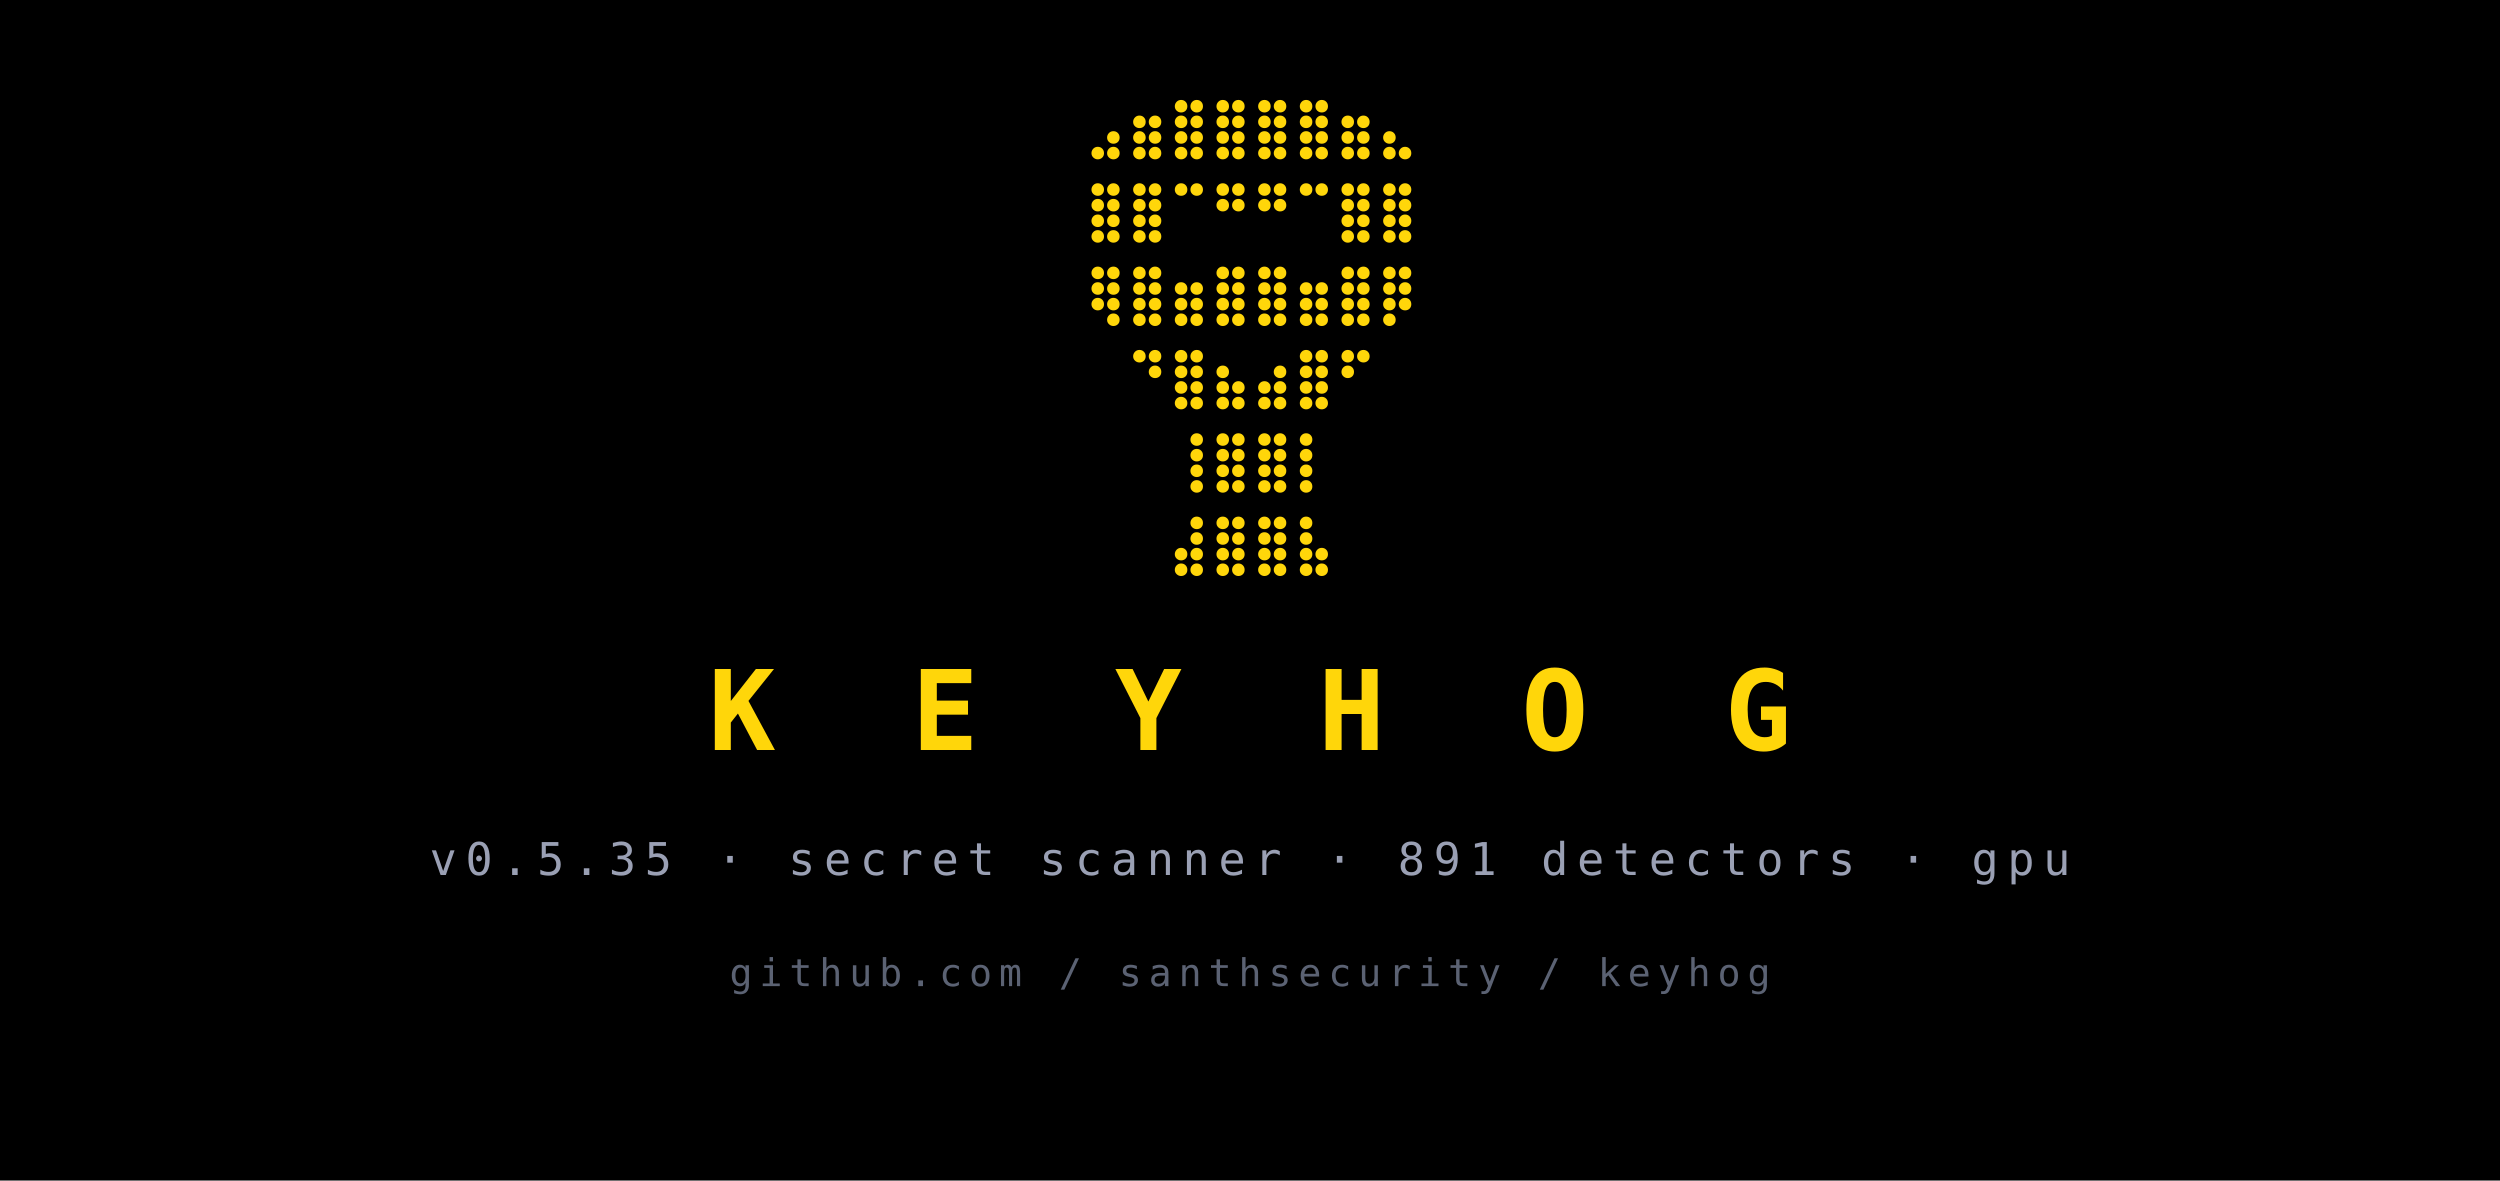
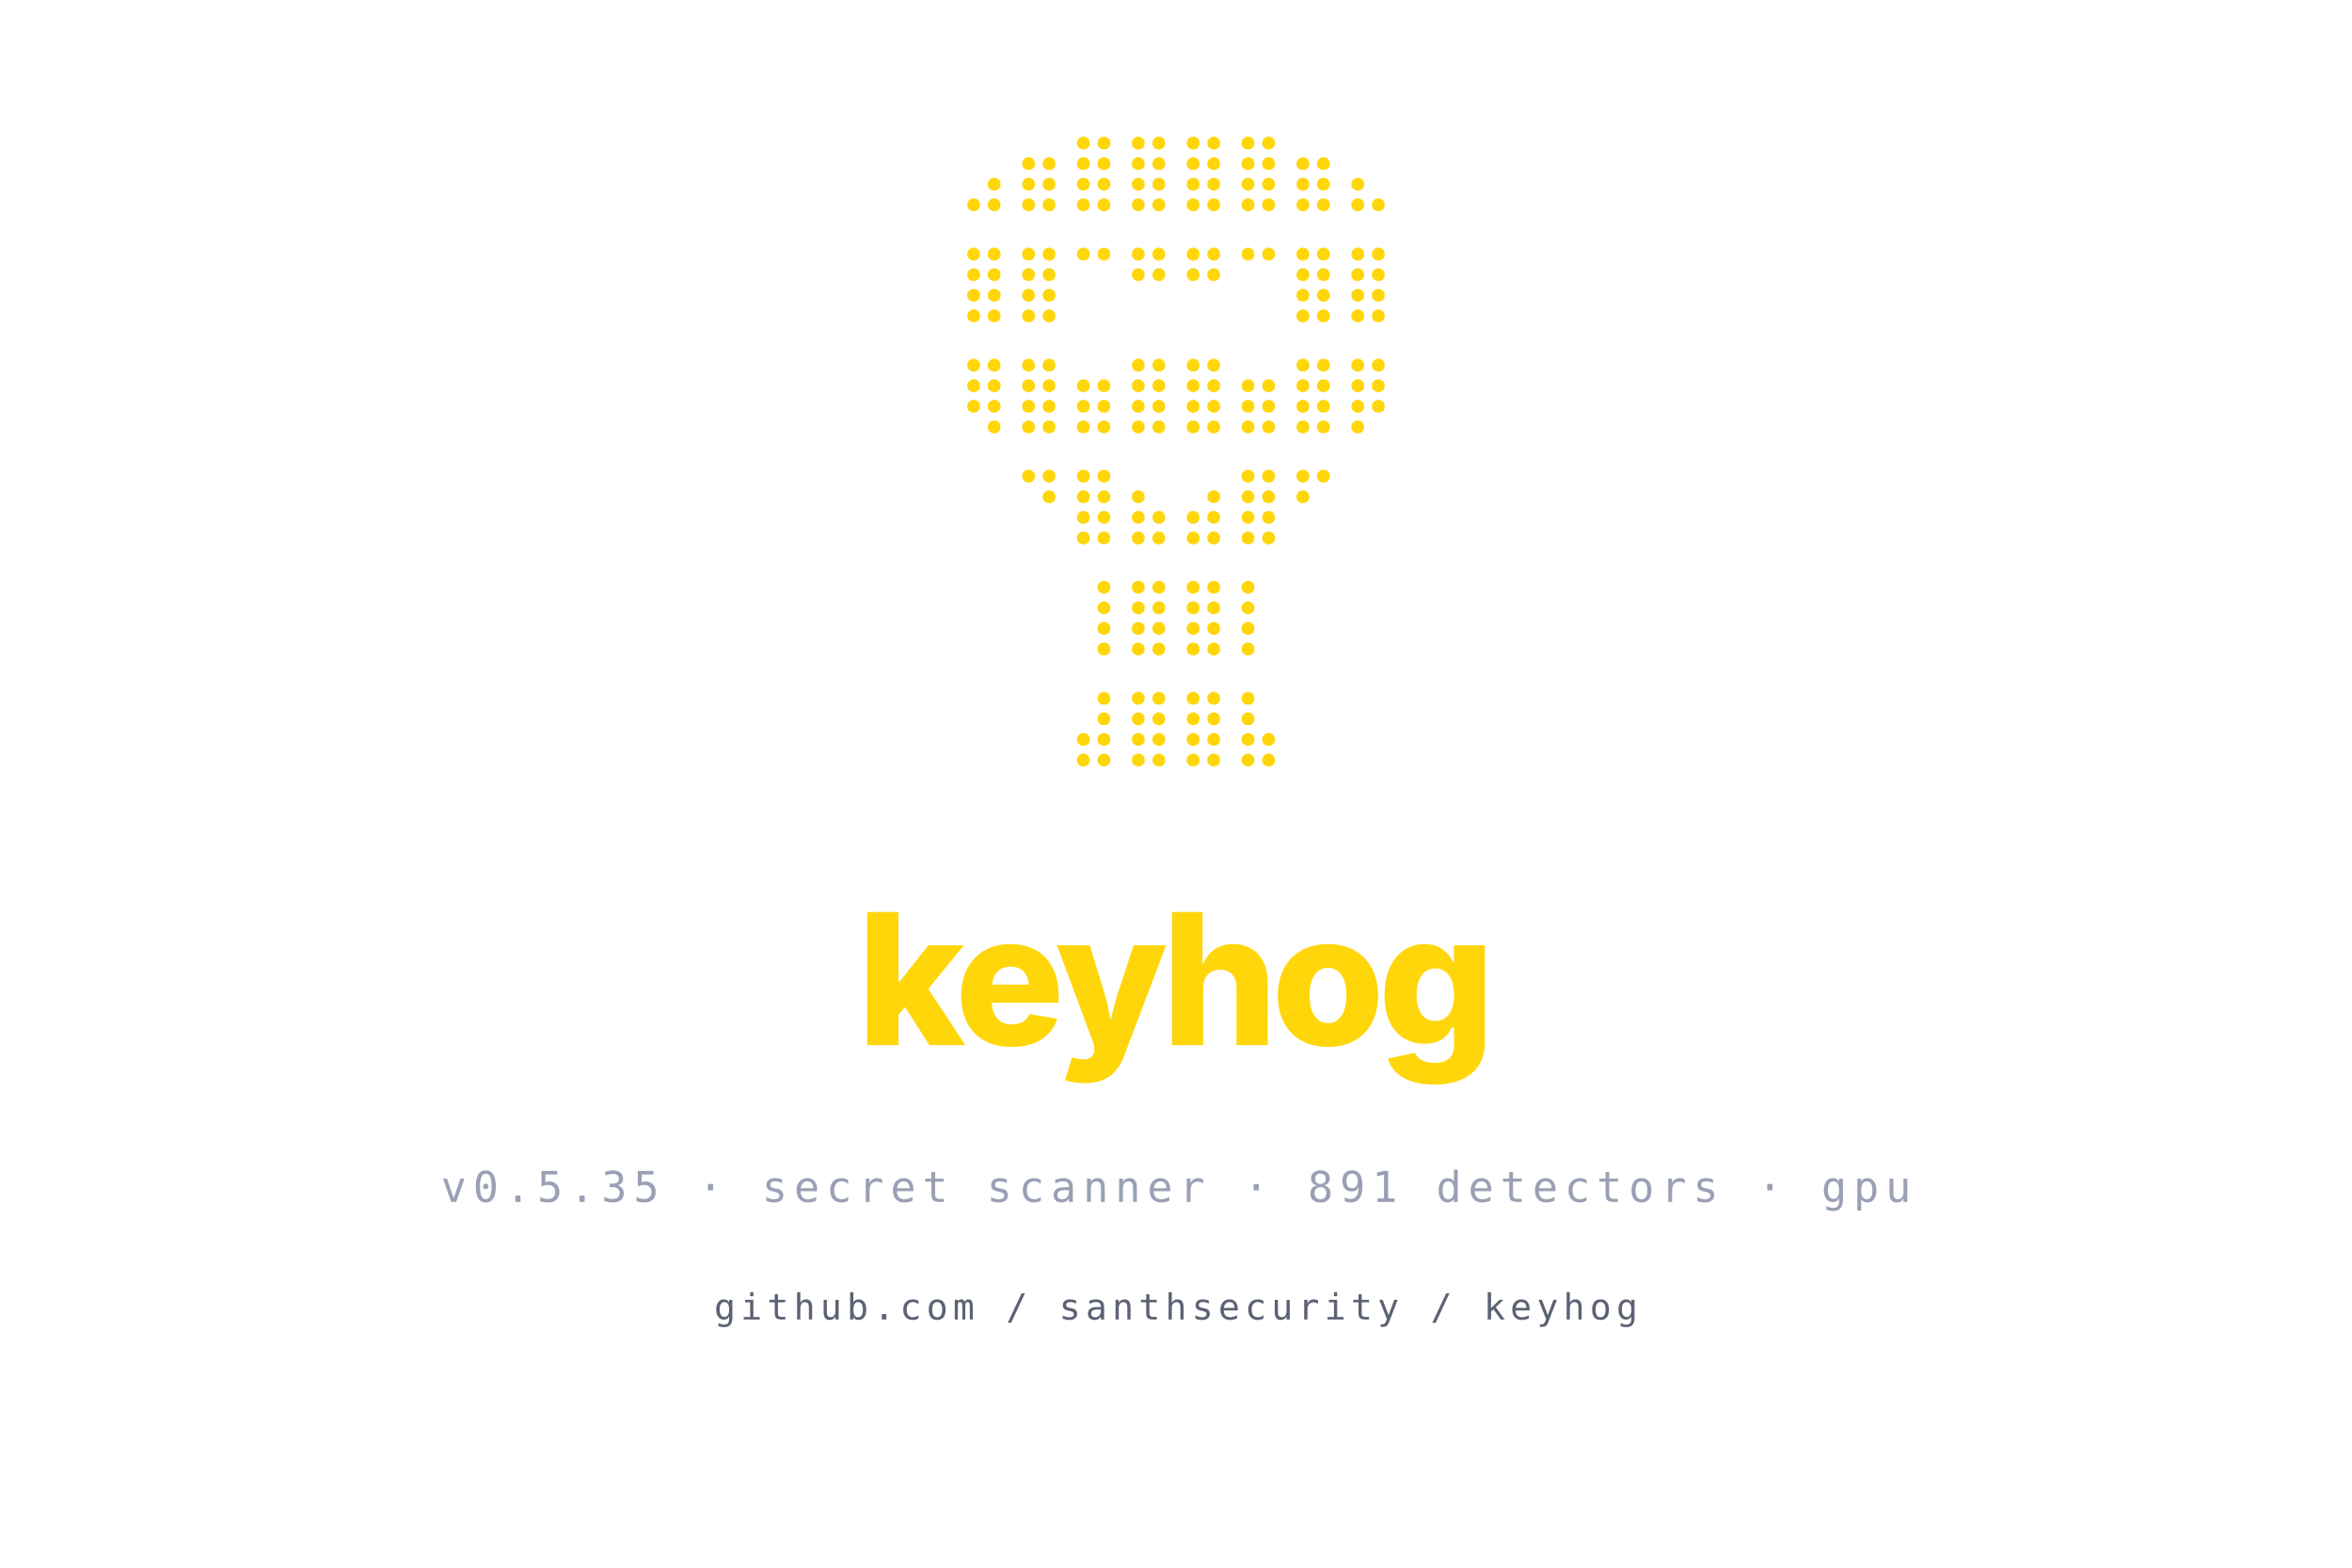
- <svg xmlns="http://www.w3.org/2000/svg" viewBox="0 0 720 340" width="720" height="340" role="img" aria-label="KEYHOG mascot">
-   <rect width="720" height="340" fill="#000" />
-   <g font-family="ui-monospace, 'JetBrains Mono', 'SF Mono', 'Cascadia Code', 'DejaVu Sans Mono', 'Liberation Mono', Menlo, Consolas, monospace" text-anchor="middle">
-     <g fill="#ffd60a" font-size="20" font-weight="700" xml:space="preserve">
-       <text x="360" y="44">⠀⣠⣶⣿⣿⣿⣿⣶⣄⠀</text>
-       <text x="360" y="68">⠀⣿⣿⠉⠛⠛⠉⣿⣿⠀</text>
-       <text x="360" y="92">⠀⢿⣿⣶⣿⣿⣶⣿⡿⠀</text>
-       <text x="360" y="116">⠀⠀⠙⣿⣦⣴⣿⠋⠀⠀</text>
-       <text x="360" y="140">⠀⠀⠀⢸⣿⣿⡇⠀⠀⠀</text>
-       <text x="360" y="164">⠀⠀⠀⣼⣿⣿⣧⠀⠀⠀</text>
+ <svg xmlns="http://www.w3.org/2000/svg" viewBox="0 0 720 480" width="720" height="480" role="img" aria-label="keyhog">
+   <g text-anchor="middle">
+     <g font-family="ui-monospace, 'JetBrains Mono', 'SF Mono', 'Cascadia Code', 'DejaVu Sans Mono', 'Liberation Mono', Menlo, Consolas, monospace" fill="#ffd60a" font-size="28" xml:space="preserve">
+       <text x="360" y="62">⠀⣠⣶⣿⣿⣿⣿⣶⣄⠀</text>
+       <text x="360" y="96">⠀⣿⣿⠉⠛⠛⠉⣿⣿⠀</text>
+       <text x="360" y="130">⠀⢿⣿⣶⣿⣿⣶⣿⡿⠀</text>
+       <text x="360" y="164">⠀⠀⠙⣿⣦⣴⣿⠋⠀⠀</text>
+       <text x="360" y="198">⠀⠀⠀⢸⣿⣿⡇⠀⠀⠀</text>
+       <text x="360" y="232">⠀⠀⠀⣼⣿⣿⣧⠀⠀⠀</text>
    </g>
-     <text x="360" y="216" font-size="32" font-weight="800" letter-spacing="10" fill="#ffd60a">K E Y H O G</text>
-     <text x="360" y="252" font-size="13" fill="#9aa0b4" letter-spacing="2.5">v0.5.35  ·  secret scanner  ·  891 detectors  ·  gpu</text>
-     <text x="360" y="284" font-size="11" fill="#5b6273" letter-spacing="2">github.com / santhsecurity / keyhog</text>
+     <text x="360" y="320" font-family="ui-sans-serif, system-ui, -apple-system, 'Segoe UI', Inter, 'Helvetica Neue', Arial, sans-serif" font-size="56" font-weight="800" letter-spacing="-2" fill="#ffd60a">keyhog</text>
+     <text x="360" y="368" font-family="ui-monospace, 'JetBrains Mono', 'SF Mono', Menlo, Consolas, monospace" font-size="13" fill="#9aa0b4" letter-spacing="2">v0.5.35  ·  secret scanner  ·  891 detectors  ·  gpu</text>
+     <text x="360" y="404" font-family="ui-monospace, 'JetBrains Mono', 'SF Mono', Menlo, Consolas, monospace" font-size="11" fill="#5b6273" letter-spacing="1.5">github.com / santhsecurity / keyhog</text>
  </g>
</svg>
